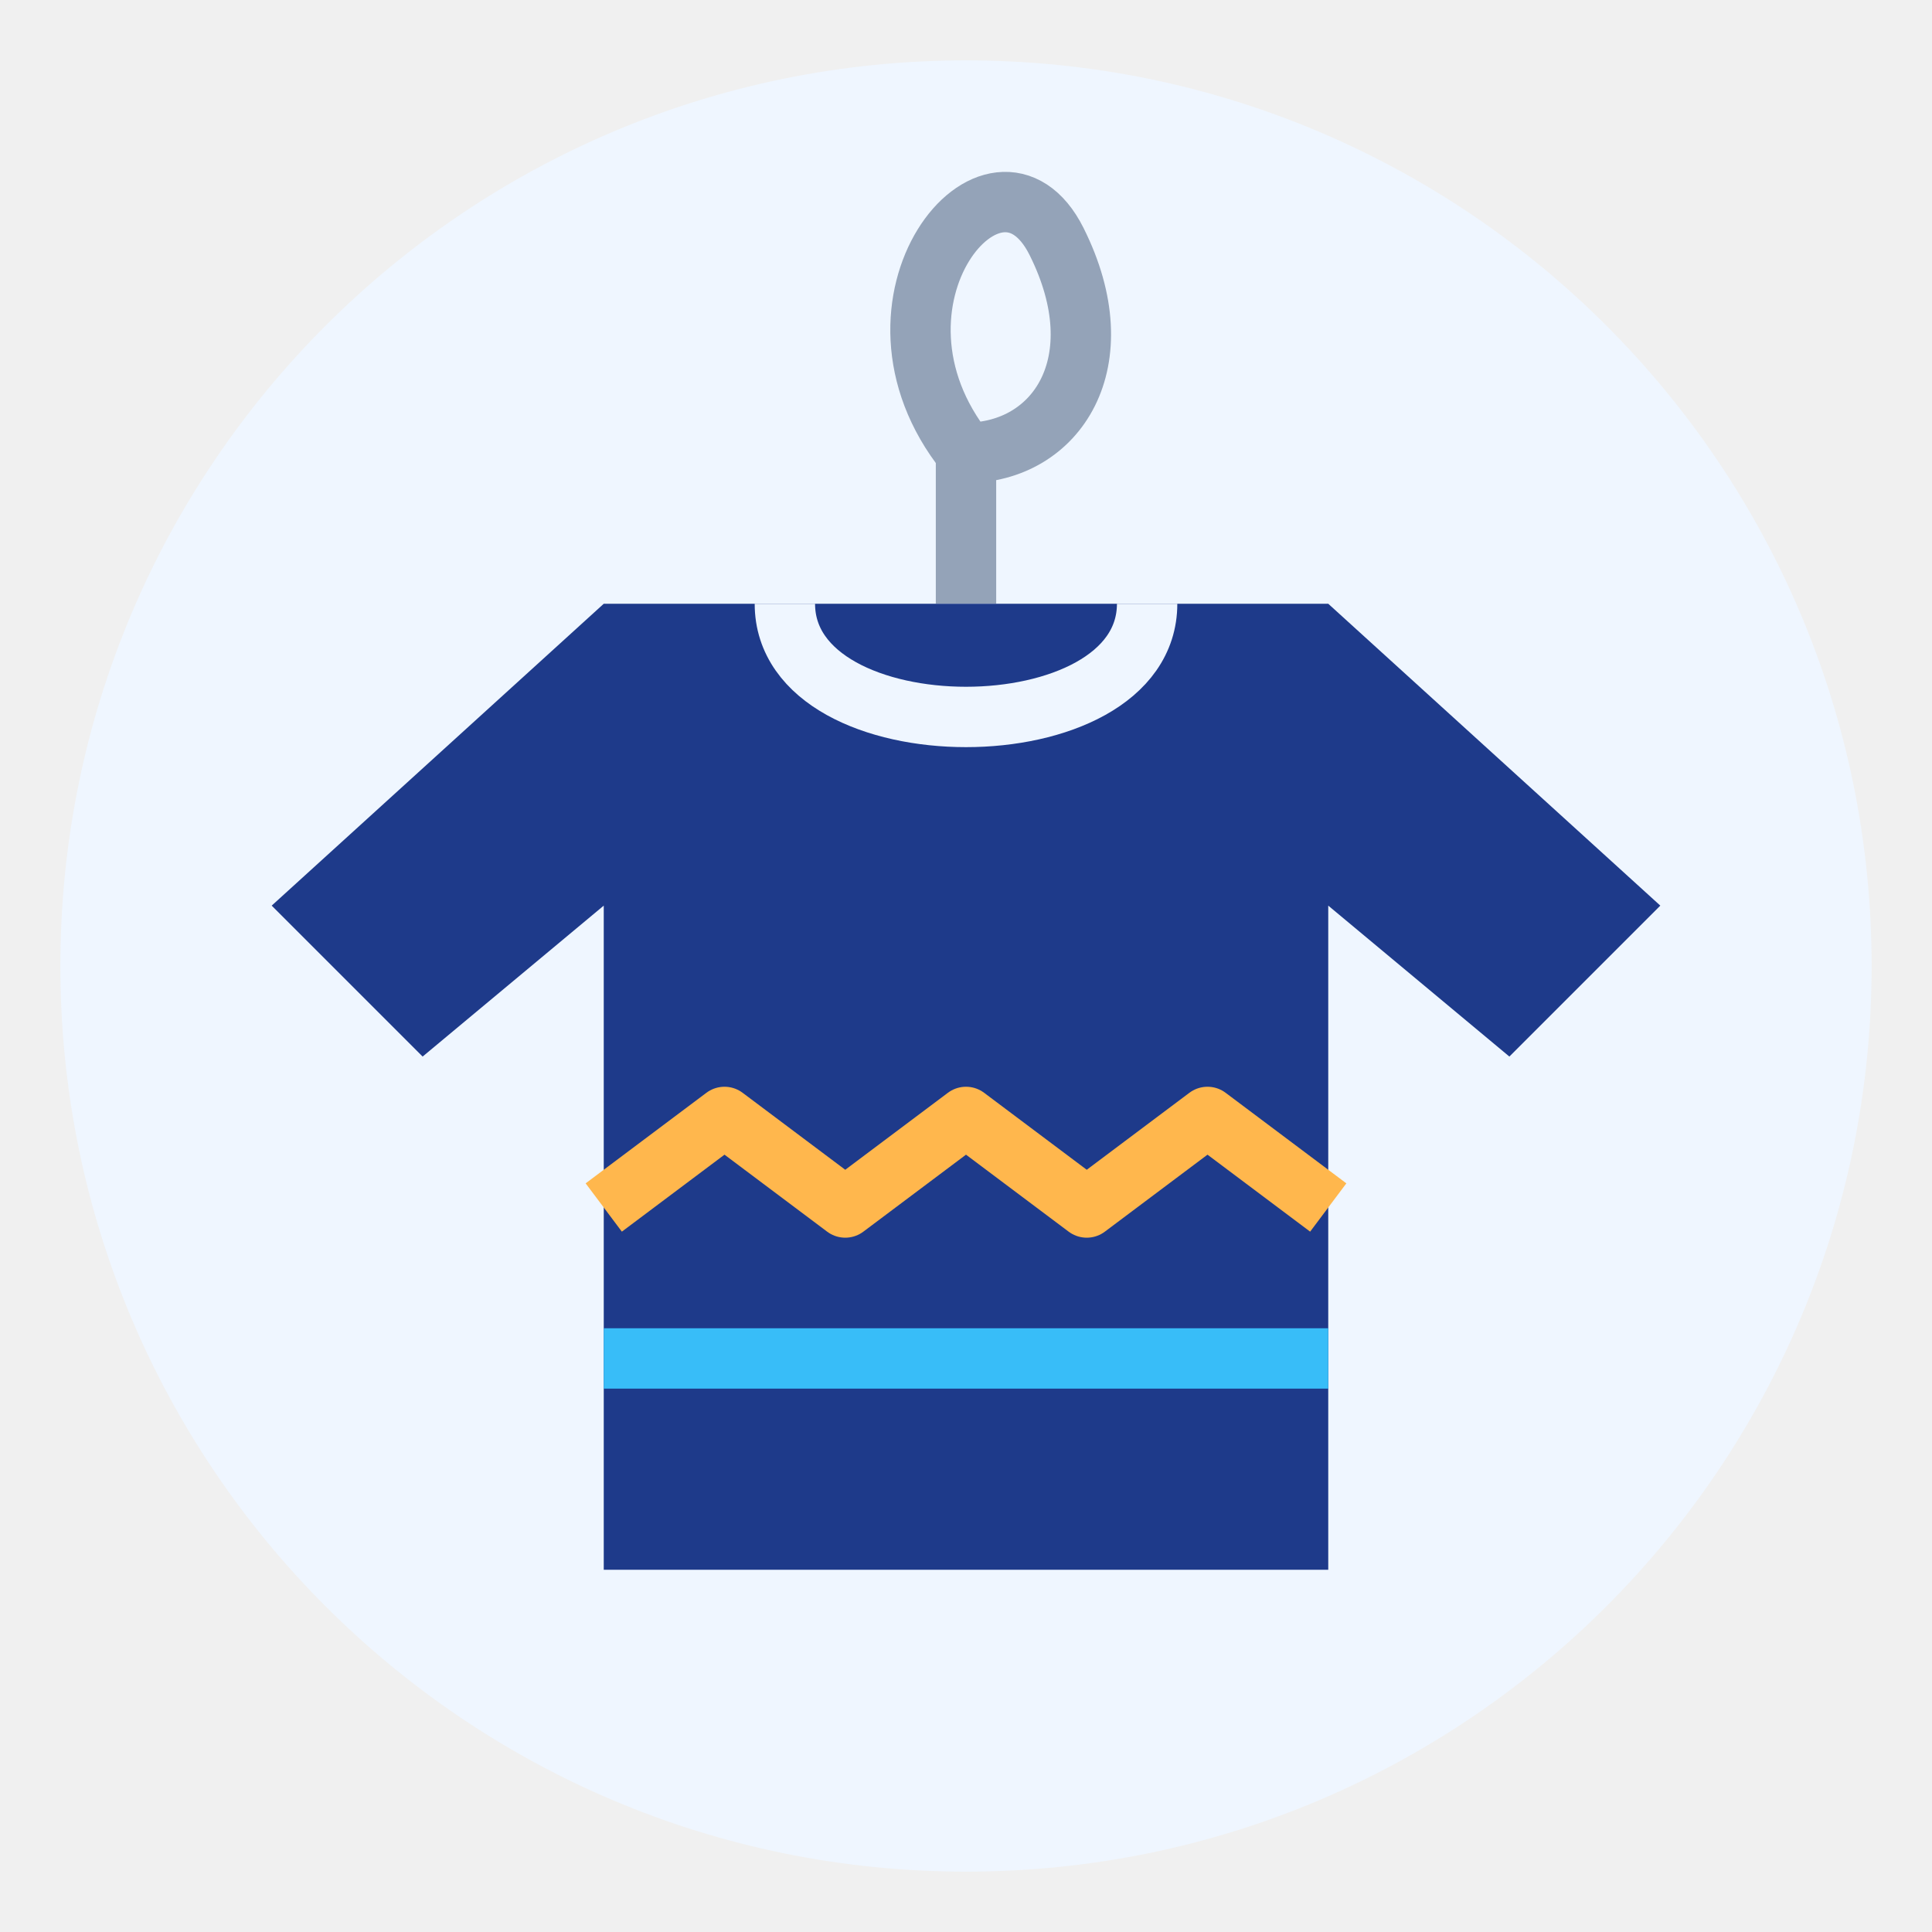
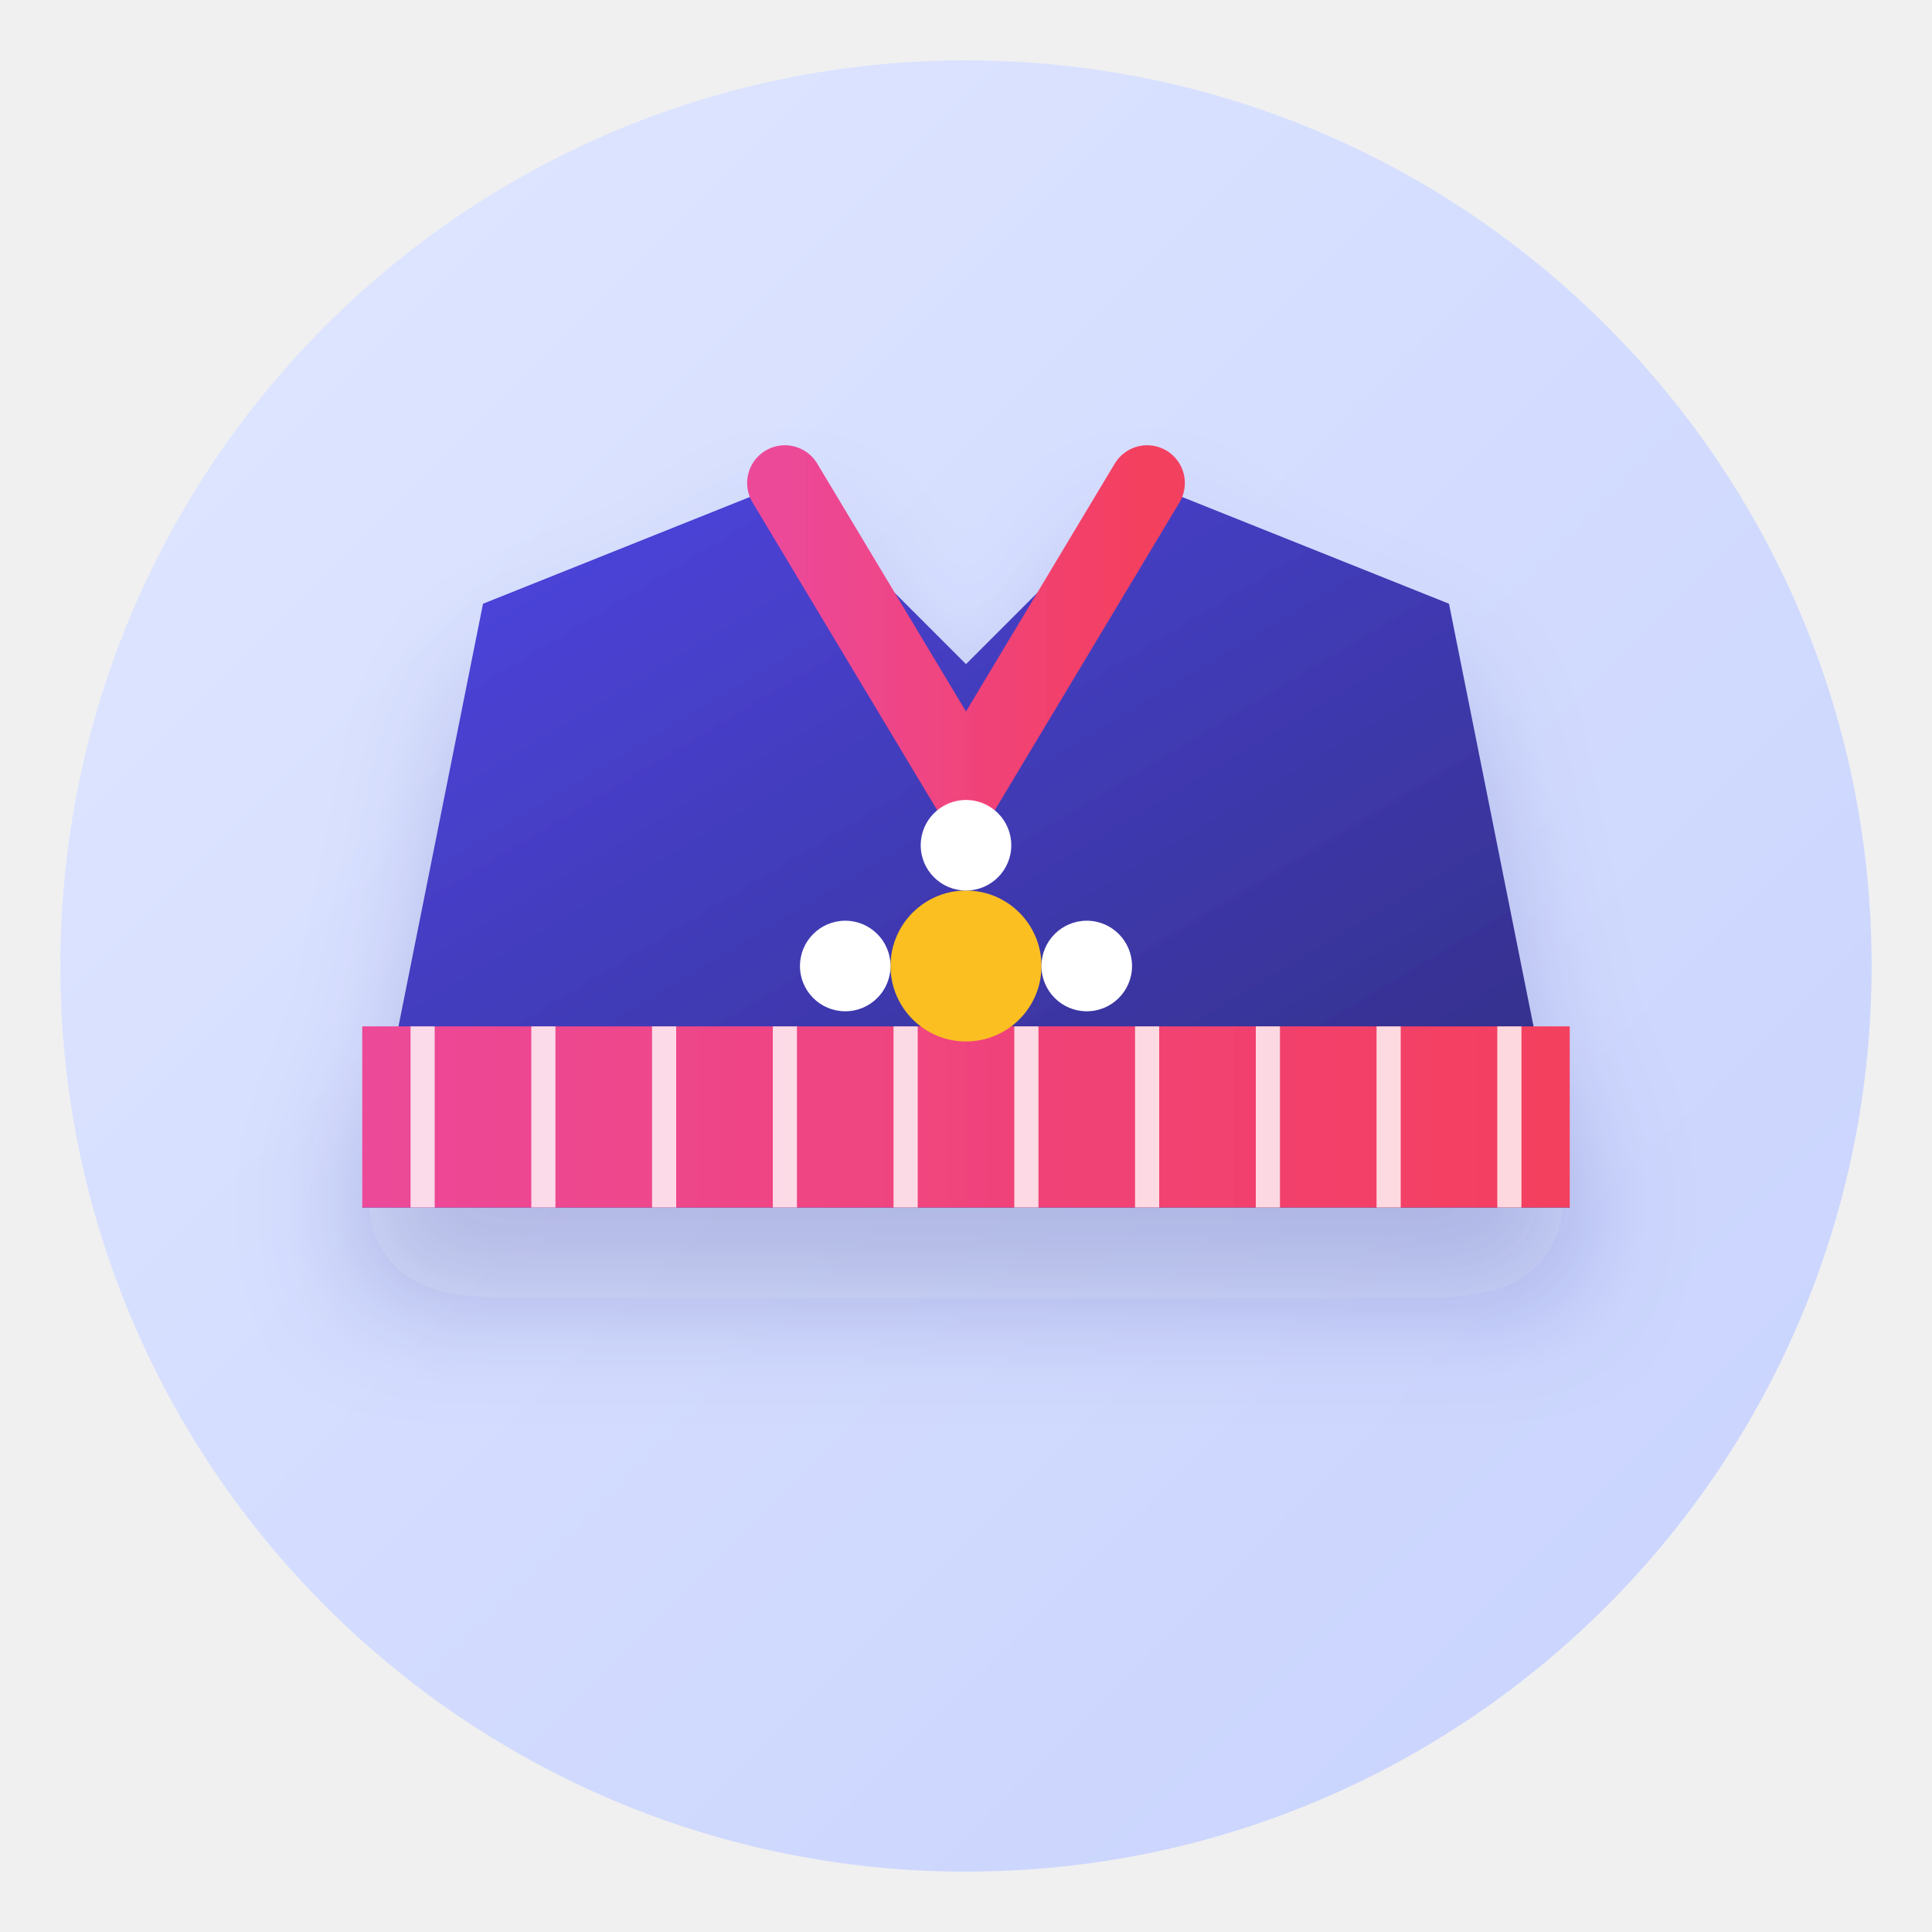
<svg xmlns="http://www.w3.org/2000/svg" viewBox="0 0 64 64" width="100%" height="100%">
-   <circle cx="32" cy="32" r="30" fill="#EFF6FF" />
-   <path d="M32,15 C35,15 37,12 35,8 C33,4 28,10 32,15 Z" fill="none" stroke="#94A3B8" stroke-width="2" />
-   <path d="M32,15 L32,20" fill="none" stroke="#94A3B8" stroke-width="2" />
-   <path d="M20,20 L44,20 L55,30 L50,35 L44,30 L44,52 L20,52 L20,30 L14,35 L9,30 Z" fill="#1E3A8A" />
-   <path d="M26,20 C26,25 38,25 38,20" fill="none" stroke="#EFF6FF" stroke-width="2" />
-   <line x1="20" y1="45" x2="44" y2="45" stroke="#38BDF8" stroke-width="2" />
-   <path d="M20,40 L24,37 L28,40 L32,37 L36,40 L40,37 L44,40" fill="none" stroke="#FFB74D" stroke-width="2" stroke-linejoin="round" />
+   <defs>
+     <linearGradient id="bgGrad" x1="0%" y1="0%" x2="100%" y2="100%">
+       <stop offset="0%" stop-color="#E0E7FF" />
+       <stop offset="100%" stop-color="#C7D2FE" />
+     </linearGradient>
+     <linearGradient id="clothesGrad" x1="0%" y1="0%" x2="100%" y2="100%">
+       <stop offset="0%" stop-color="#4F46E5" />
+       <stop offset="100%" stop-color="#312E81" />
+     </linearGradient>
+     <linearGradient id="embroideryGrad" x1="0%" y1="0%" x2="100%" y2="0%">
+       <stop offset="0%" stop-color="#EC4899" />
+       <stop offset="100%" stop-color="#F43F5E" />
+     </linearGradient>
+   </defs>
+   <circle cx="32" cy="32" r="30" fill="url(#bgGrad)" />
+   <g transform="translate(32, 32)" filter="drop-shadow(0px 3px 2px rgba(49, 46, 129, 0.2))">
+     <path d="M -16,-12 L -6,-16 L 0,-10 L 6,-16 L 16,-12 L 20,8 L -20,8 Z" fill="url(#clothesGrad)" />
+     <path d="M -6,-16 L 0,-6 L 6,-16" fill="none" stroke="url(#embroideryGrad)" stroke-width="2.5" stroke-linecap="round" />
+     <rect x="-20" y="2" width="40" height="6" fill="url(#embroideryGrad)" />
+     <path d="M -18,2 L -18,8 M -14,2 L -14,8 M -10,2 L -10,8 M -6,2 L -6,8 M -2,2 L -2,8 M 2,2 L 2,8 M 6,2 L 6,8 M 10,2 L 10,8 M 14,2 L 14,8 M 18,2 L 18,8" stroke="#FFFFFF" stroke-width="0.8" opacity="0.8" />
+     <circle cx="0" cy="0" r="2.5" fill="#FBBF24" />
+     <circle cx="-4" cy="0" r="1.5" fill="#FFFFFF" />
+     <circle cx="4" cy="0" r="1.5" fill="#FFFFFF" />
+     <circle cx="0" cy="-4" r="1.5" fill="#FFFFFF" />
+   </g>
</svg>
